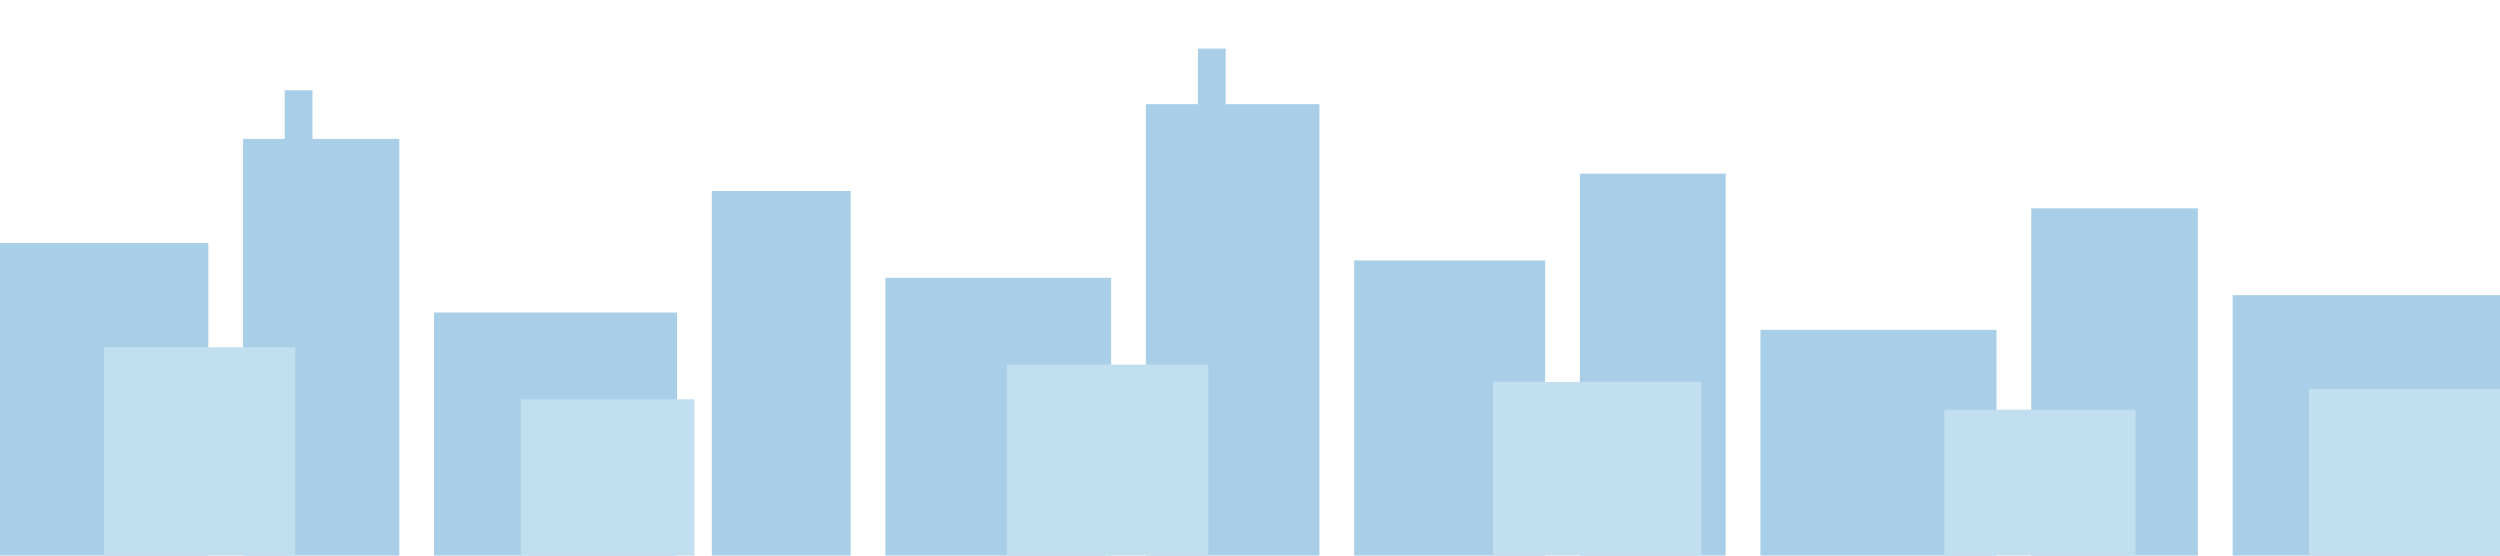
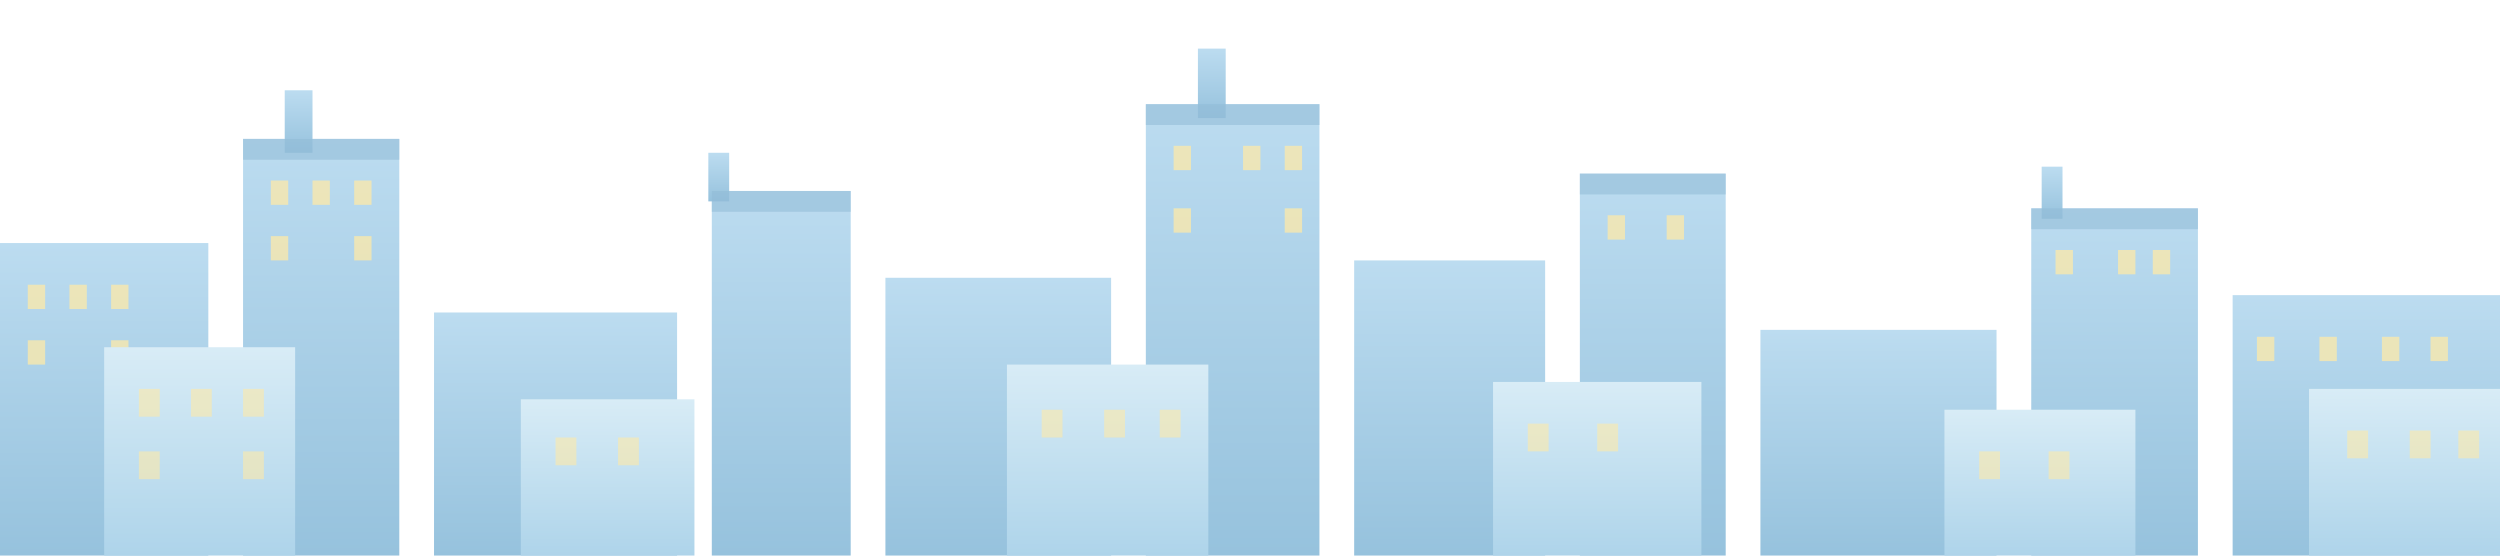
<svg xmlns="http://www.w3.org/2000/svg" width="720" height="160" viewBox="0 0 720 160">
-   <g fill="#a9cfe8">
+   <defs>
+     <linearGradient id="sky_far" x1="0" y1="0" x2="0" y2="1">
+       <stop offset="0%" stop-color="#bcdcf0" />
+       <stop offset="100%" stop-color="#96c2dd" />
+     </linearGradient>
+     <linearGradient id="sky_near" x1="0" y1="0" x2="0" y2="1">
+       <stop offset="0%" stop-color="#d8ecf6" />
+       <stop offset="100%" stop-color="#aed4ea" />
+     </linearGradient>
+   </defs>
+   <g fill="url(#sky_far)">
    <rect x="0" y="70" width="60" height="90" />
    <rect x="70" y="40" width="45" height="120" />
    <rect x="125" y="90" width="70" height="70" />
    <rect x="205" y="55" width="40" height="105" />
    <rect x="255" y="80" width="65" height="80" />
    <rect x="330" y="30" width="50" height="130" />
    <rect x="390" y="75" width="55" height="85" />
    <rect x="455" y="50" width="42" height="110" />
    <rect x="507" y="95" width="68" height="65" />
    <rect x="585" y="60" width="48" height="100" />
    <rect x="643" y="85" width="77" height="75" />
    <rect x="345" y="14" width="8" height="20" />
    <rect x="82" y="26" width="8" height="18" />
+     <rect x="204" y="44" width="6" height="14" />
+     <rect x="588" y="48" width="6" height="15" />
  </g>
-   <g fill="#c2dff0">
+   <g fill="#8fb9d6" opacity="0.55">
+     <rect x="70" y="40" width="45" height="6" />
+     <rect x="330" y="30" width="50" height="6" />
+     <rect x="455" y="50" width="42" height="6" />
+     <rect x="205" y="55" width="40" height="6" />
+     <rect x="585" y="60" width="48" height="6" />
+   </g>
+   <g fill="#fdeaa8" opacity="0.75">
+     <rect x="8" y="82" width="5" height="7" />
+     <rect x="20" y="82" width="5" height="7" />
+     <rect x="32" y="82" width="5" height="7" />
+     <rect x="8" y="98" width="5" height="7" />
+     <rect x="32" y="98" width="5" height="7" />
+     <rect x="78" y="52" width="5" height="7" />
+     <rect x="90" y="52" width="5" height="7" />
+     <rect x="102" y="52" width="5" height="7" />
+     <rect x="78" y="68" width="5" height="7" />
+     <rect x="102" y="68" width="5" height="7" />
+     <rect x="338" y="42" width="5" height="7" />
+     <rect x="358" y="42" width="5" height="7" />
+     <rect x="370" y="42" width="5" height="7" />
+     <rect x="338" y="60" width="5" height="7" />
+     <rect x="370" y="60" width="5" height="7" />
+     <rect x="463" y="62" width="5" height="7" />
+     <rect x="480" y="62" width="5" height="7" />
+     <rect x="592" y="72" width="5" height="7" />
+     <rect x="610" y="72" width="5" height="7" />
+     <rect x="620" y="72" width="5" height="7" />
+     <rect x="650" y="97" width="5" height="7" />
+     <rect x="668" y="97" width="5" height="7" />
+     <rect x="686" y="97" width="5" height="7" />
+     <rect x="700" y="97" width="5" height="7" />
+   </g>
+   <g fill="url(#sky_near)">
    <rect x="30" y="100" width="55" height="60" />
    <rect x="150" y="115" width="50" height="45" />
    <rect x="290" y="105" width="58" height="55" />
    <rect x="430" y="110" width="60" height="50" />
    <rect x="560" y="118" width="55" height="42" />
    <rect x="665" y="112" width="55" height="48" />
  </g>
+   <g fill="#fdeaa8" opacity="0.6">
+     <rect x="40" y="112" width="6" height="8" />
+     <rect x="55" y="112" width="6" height="8" />
+     <rect x="70" y="112" width="6" height="8" />
+     <rect x="40" y="130" width="6" height="8" />
+     <rect x="70" y="130" width="6" height="8" />
+     <rect x="160" y="126" width="6" height="8" />
+     <rect x="178" y="126" width="6" height="8" />
+     <rect x="300" y="118" width="6" height="8" />
+     <rect x="318" y="118" width="6" height="8" />
+     <rect x="334" y="118" width="6" height="8" />
+     <rect x="440" y="122" width="6" height="8" />
+     <rect x="460" y="122" width="6" height="8" />
+     <rect x="570" y="130" width="6" height="8" />
+     <rect x="590" y="130" width="6" height="8" />
+     <rect x="676" y="124" width="6" height="8" />
+     <rect x="694" y="124" width="6" height="8" />
+     <rect x="708" y="124" width="6" height="8" />
+   </g>
</svg>
